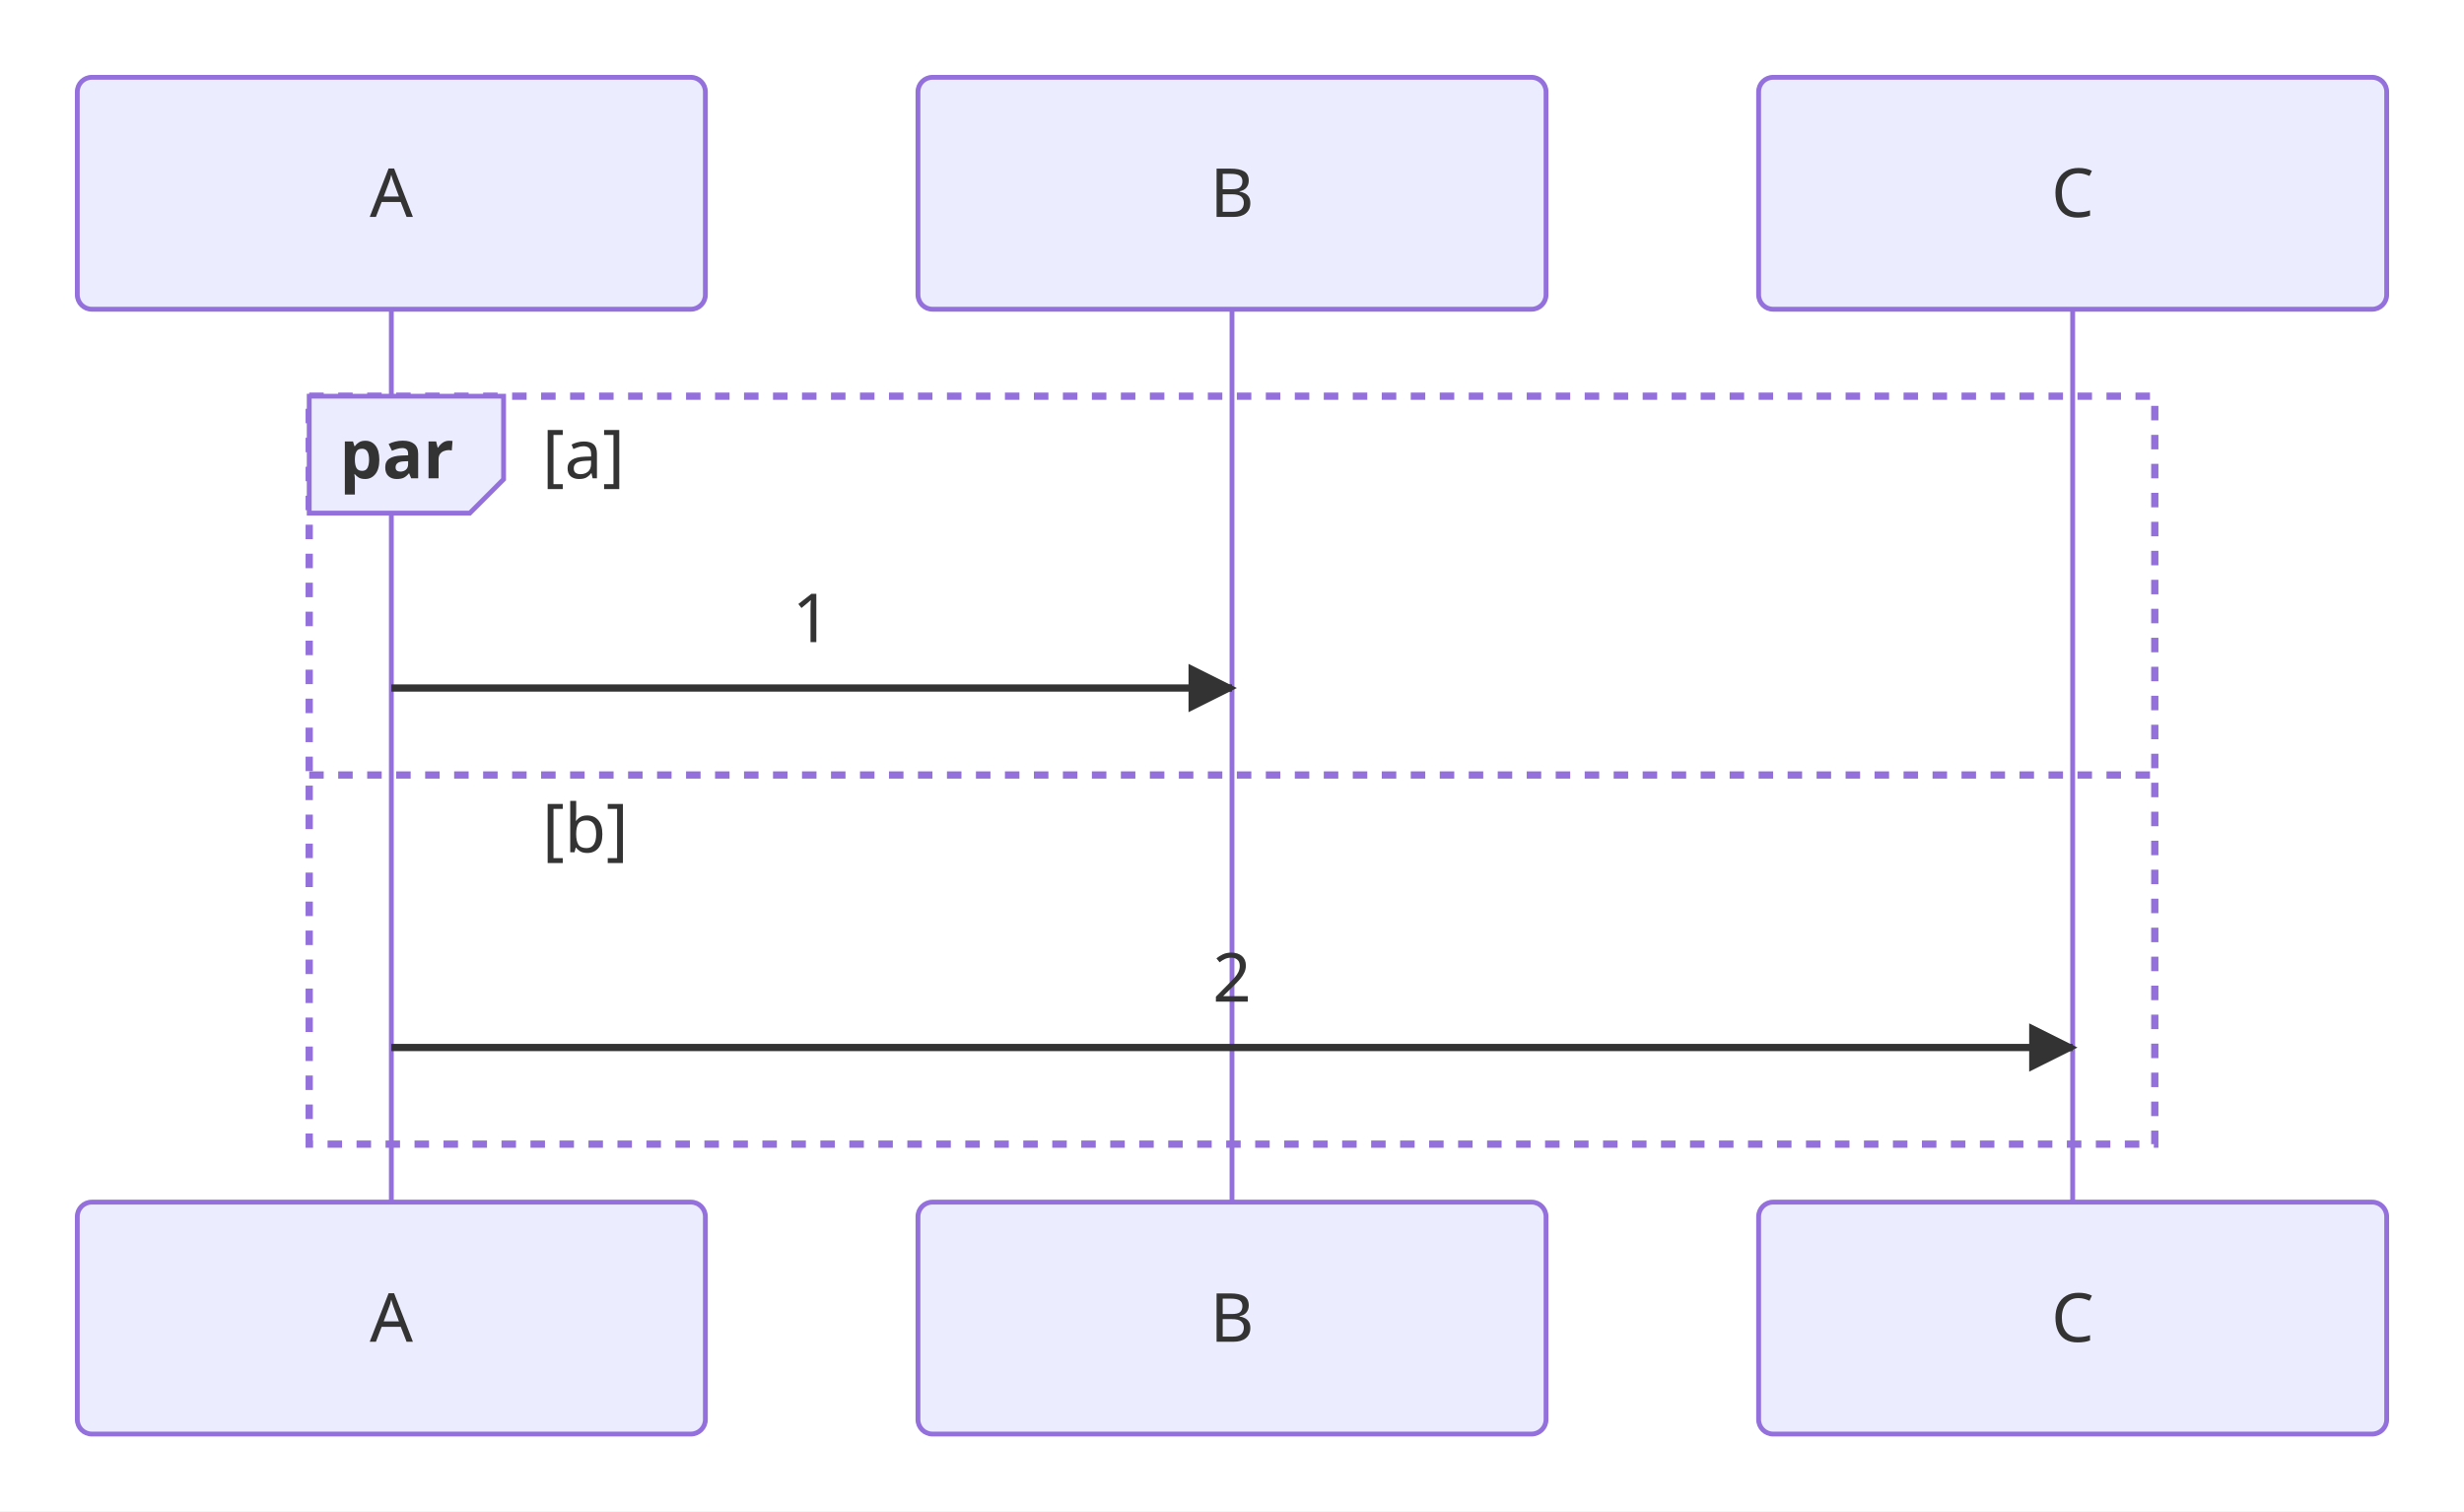
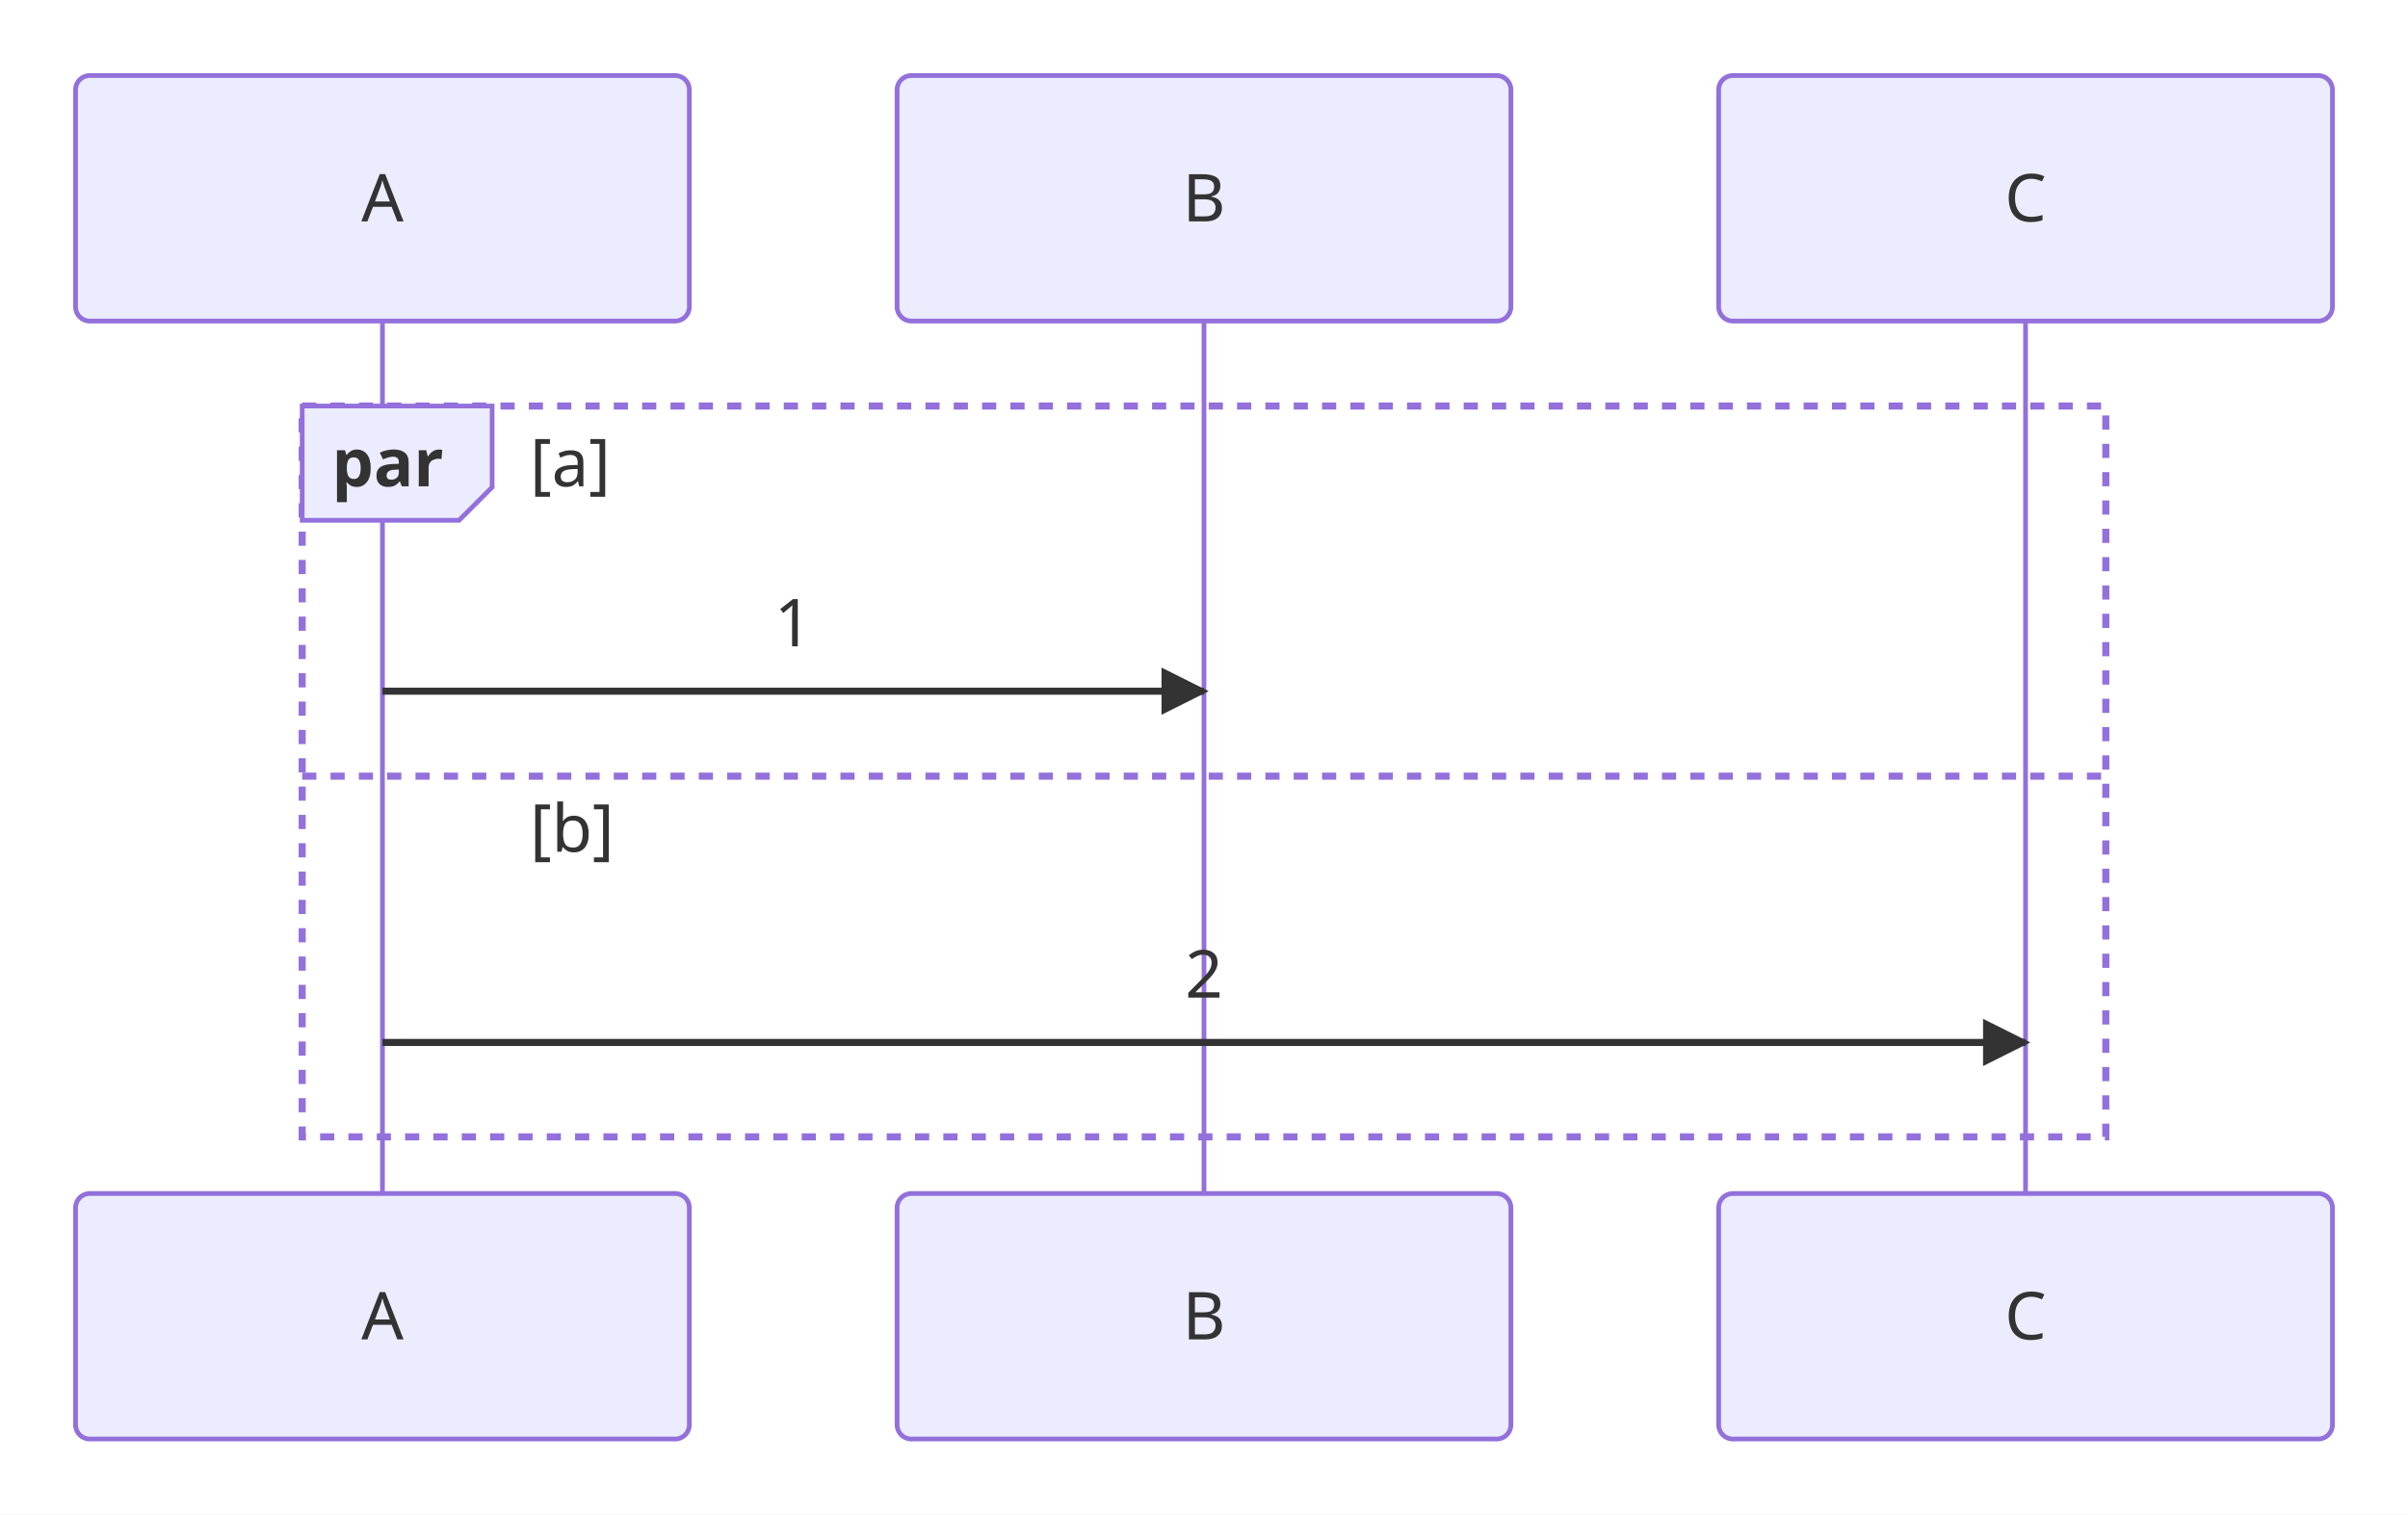
- <svg xmlns="http://www.w3.org/2000/svg" width="510" height="312.8" viewBox="0 0 510 312.8" font-family="sans-serif" font-size="14">
+ <svg xmlns="http://www.w3.org/2000/svg" width="510" height="320.8" viewBox="0 0 510 320.8" font-family="sans-serif" font-size="14">
  <defs>
    <marker id="mwrgs61-seq-arrow" viewBox="0 0 10 10" refX="9" refY="5" markerUnits="userSpaceOnUse" markerWidth="10" markerHeight="10" orient="auto-start-reverse">
      <path d="M0,0 L10,5 L0,10 z" fill="#333333" />
    </marker>
    <marker id="mwrgs61-seq-open" viewBox="0 0 10 10" refX="9" refY="5" markerUnits="userSpaceOnUse" markerWidth="11" markerHeight="11" orient="auto-start-reverse">
      <path d="M1,1 L9,5 L1,9" fill="none" stroke="#333333" stroke-width="1.5" />
    </marker>
  </defs>
  <rect width="100%" height="100%" fill="#ffffff" />
  <g transform="translate(16,16)">
-     <line x1="65" y1="48" x2="65" y2="232.8" stroke="#9370DB" />
-     <line x1="239" y1="48" x2="239" y2="232.8" stroke="#9370DB" />
-     <line x1="413" y1="48" x2="413" y2="232.8" stroke="#9370DB" />
-     <rect x="48" y="66" width="382" height="154.8" fill="none" stroke="#9370DB" stroke-width="1.5" stroke-dasharray="3,3" />
-     <polygon points="48,66 88.23,66 88.23,83.2 81.23,90.2 48,90.2" fill="#ECECFF" stroke="#9370DB" />
-     <text x="66.12" y="83" fill="#333333" text-anchor="middle" font-weight="bold">par</text>
-     <text x="96.23" y="83" fill="#333333" text-anchor="start">[a]</text>
-     <line x1="48" y1="144.4" x2="430" y2="144.4" stroke="#9370DB" stroke-width="1.5" stroke-dasharray="3,3" />
-     <text x="96.23" y="160.4" fill="#333333" text-anchor="start">[b]</text>
-     <line x1="65" y1="126.4" x2="239" y2="126.4" stroke="#333333" stroke-width="1.5" marker-end="url(#mwrgs61-seq-arrow)" />
-     <text x="152" y="116.9" fill="#333333" text-anchor="middle">1</text>
-     <line x1="65" y1="200.8" x2="413" y2="200.8" stroke="#333333" stroke-width="1.5" marker-end="url(#mwrgs61-seq-arrow)" />
-     <text x="239" y="191.3" fill="#333333" text-anchor="middle">2</text>
-     <rect x="0" y="0" width="130" height="48" rx="3" fill="#ECECFF" stroke="#9370DB" />
-     <text x="65" y="28.9" fill="#333333" text-anchor="middle">A</text>
-     <rect x="0" y="232.8" width="130" height="48" rx="3" fill="#ECECFF" stroke="#9370DB" />
-     <text x="65" y="261.7" fill="#333333" text-anchor="middle">A</text>
-     <rect x="174" y="0" width="130" height="48" rx="3" fill="#ECECFF" stroke="#9370DB" />
-     <text x="239" y="28.9" fill="#333333" text-anchor="middle">B</text>
-     <rect x="174" y="232.8" width="130" height="48" rx="3" fill="#ECECFF" stroke="#9370DB" />
-     <text x="239" y="261.7" fill="#333333" text-anchor="middle">B</text>
-     <rect x="348" y="0" width="130" height="48" rx="3" fill="#ECECFF" stroke="#9370DB" />
-     <text x="413" y="28.9" fill="#333333" text-anchor="middle">C</text>
-     <rect x="348" y="232.8" width="130" height="48" rx="3" fill="#ECECFF" stroke="#9370DB" />
-     <text x="413" y="261.7" fill="#333333" text-anchor="middle">C</text>
+     <line x1="65" y1="52" x2="65" y2="236.8" stroke="#9370DB" />
+     <line x1="239" y1="52" x2="239" y2="236.8" stroke="#9370DB" />
+     <line x1="413" y1="52" x2="413" y2="236.8" stroke="#9370DB" />
+     <rect x="48" y="70" width="382" height="154.8" fill="none" stroke="#9370DB" stroke-width="1.5" stroke-dasharray="3,3" />
+     <polygon points="48,70 88.23,70 88.23,87.2 81.23,94.2 48,94.2" fill="#ECECFF" stroke="#9370DB" />
+     <text x="66.12" y="87" fill="#333333" text-anchor="middle" font-weight="bold">par</text>
+     <text x="96.23" y="87" fill="#333333" text-anchor="start">[a]</text>
+     <line x1="48" y1="148.4" x2="430" y2="148.4" stroke="#9370DB" stroke-width="1.5" stroke-dasharray="3,3" />
+     <text x="96.23" y="164.4" fill="#333333" text-anchor="start">[b]</text>
+     <line x1="65" y1="130.4" x2="239" y2="130.4" stroke="#333333" stroke-width="1.5" marker-end="url(#mwrgs61-seq-arrow)" />
+     <text x="152" y="120.9" fill="#333333" text-anchor="middle">1</text>
+     <line x1="65" y1="204.8" x2="413" y2="204.8" stroke="#333333" stroke-width="1.5" marker-end="url(#mwrgs61-seq-arrow)" />
+     <text x="239" y="195.3" fill="#333333" text-anchor="middle">2</text>
+     <rect x="0" y="0" width="130" height="52" rx="3" fill="#ECECFF" stroke="#9370DB" />
+     <text x="65" y="30.9" fill="#333333" text-anchor="middle">A</text>
+     <rect x="0" y="236.8" width="130" height="52" rx="3" fill="#ECECFF" stroke="#9370DB" />
+     <text x="65" y="267.7" fill="#333333" text-anchor="middle">A</text>
+     <rect x="174" y="0" width="130" height="52" rx="3" fill="#ECECFF" stroke="#9370DB" />
+     <text x="239" y="30.9" fill="#333333" text-anchor="middle">B</text>
+     <rect x="174" y="236.8" width="130" height="52" rx="3" fill="#ECECFF" stroke="#9370DB" />
+     <text x="239" y="267.7" fill="#333333" text-anchor="middle">B</text>
+     <rect x="348" y="0" width="130" height="52" rx="3" fill="#ECECFF" stroke="#9370DB" />
+     <text x="413" y="30.9" fill="#333333" text-anchor="middle">C</text>
+     <rect x="348" y="236.8" width="130" height="52" rx="3" fill="#ECECFF" stroke="#9370DB" />
+     <text x="413" y="267.7" fill="#333333" text-anchor="middle">C</text>
  </g>
</svg>
